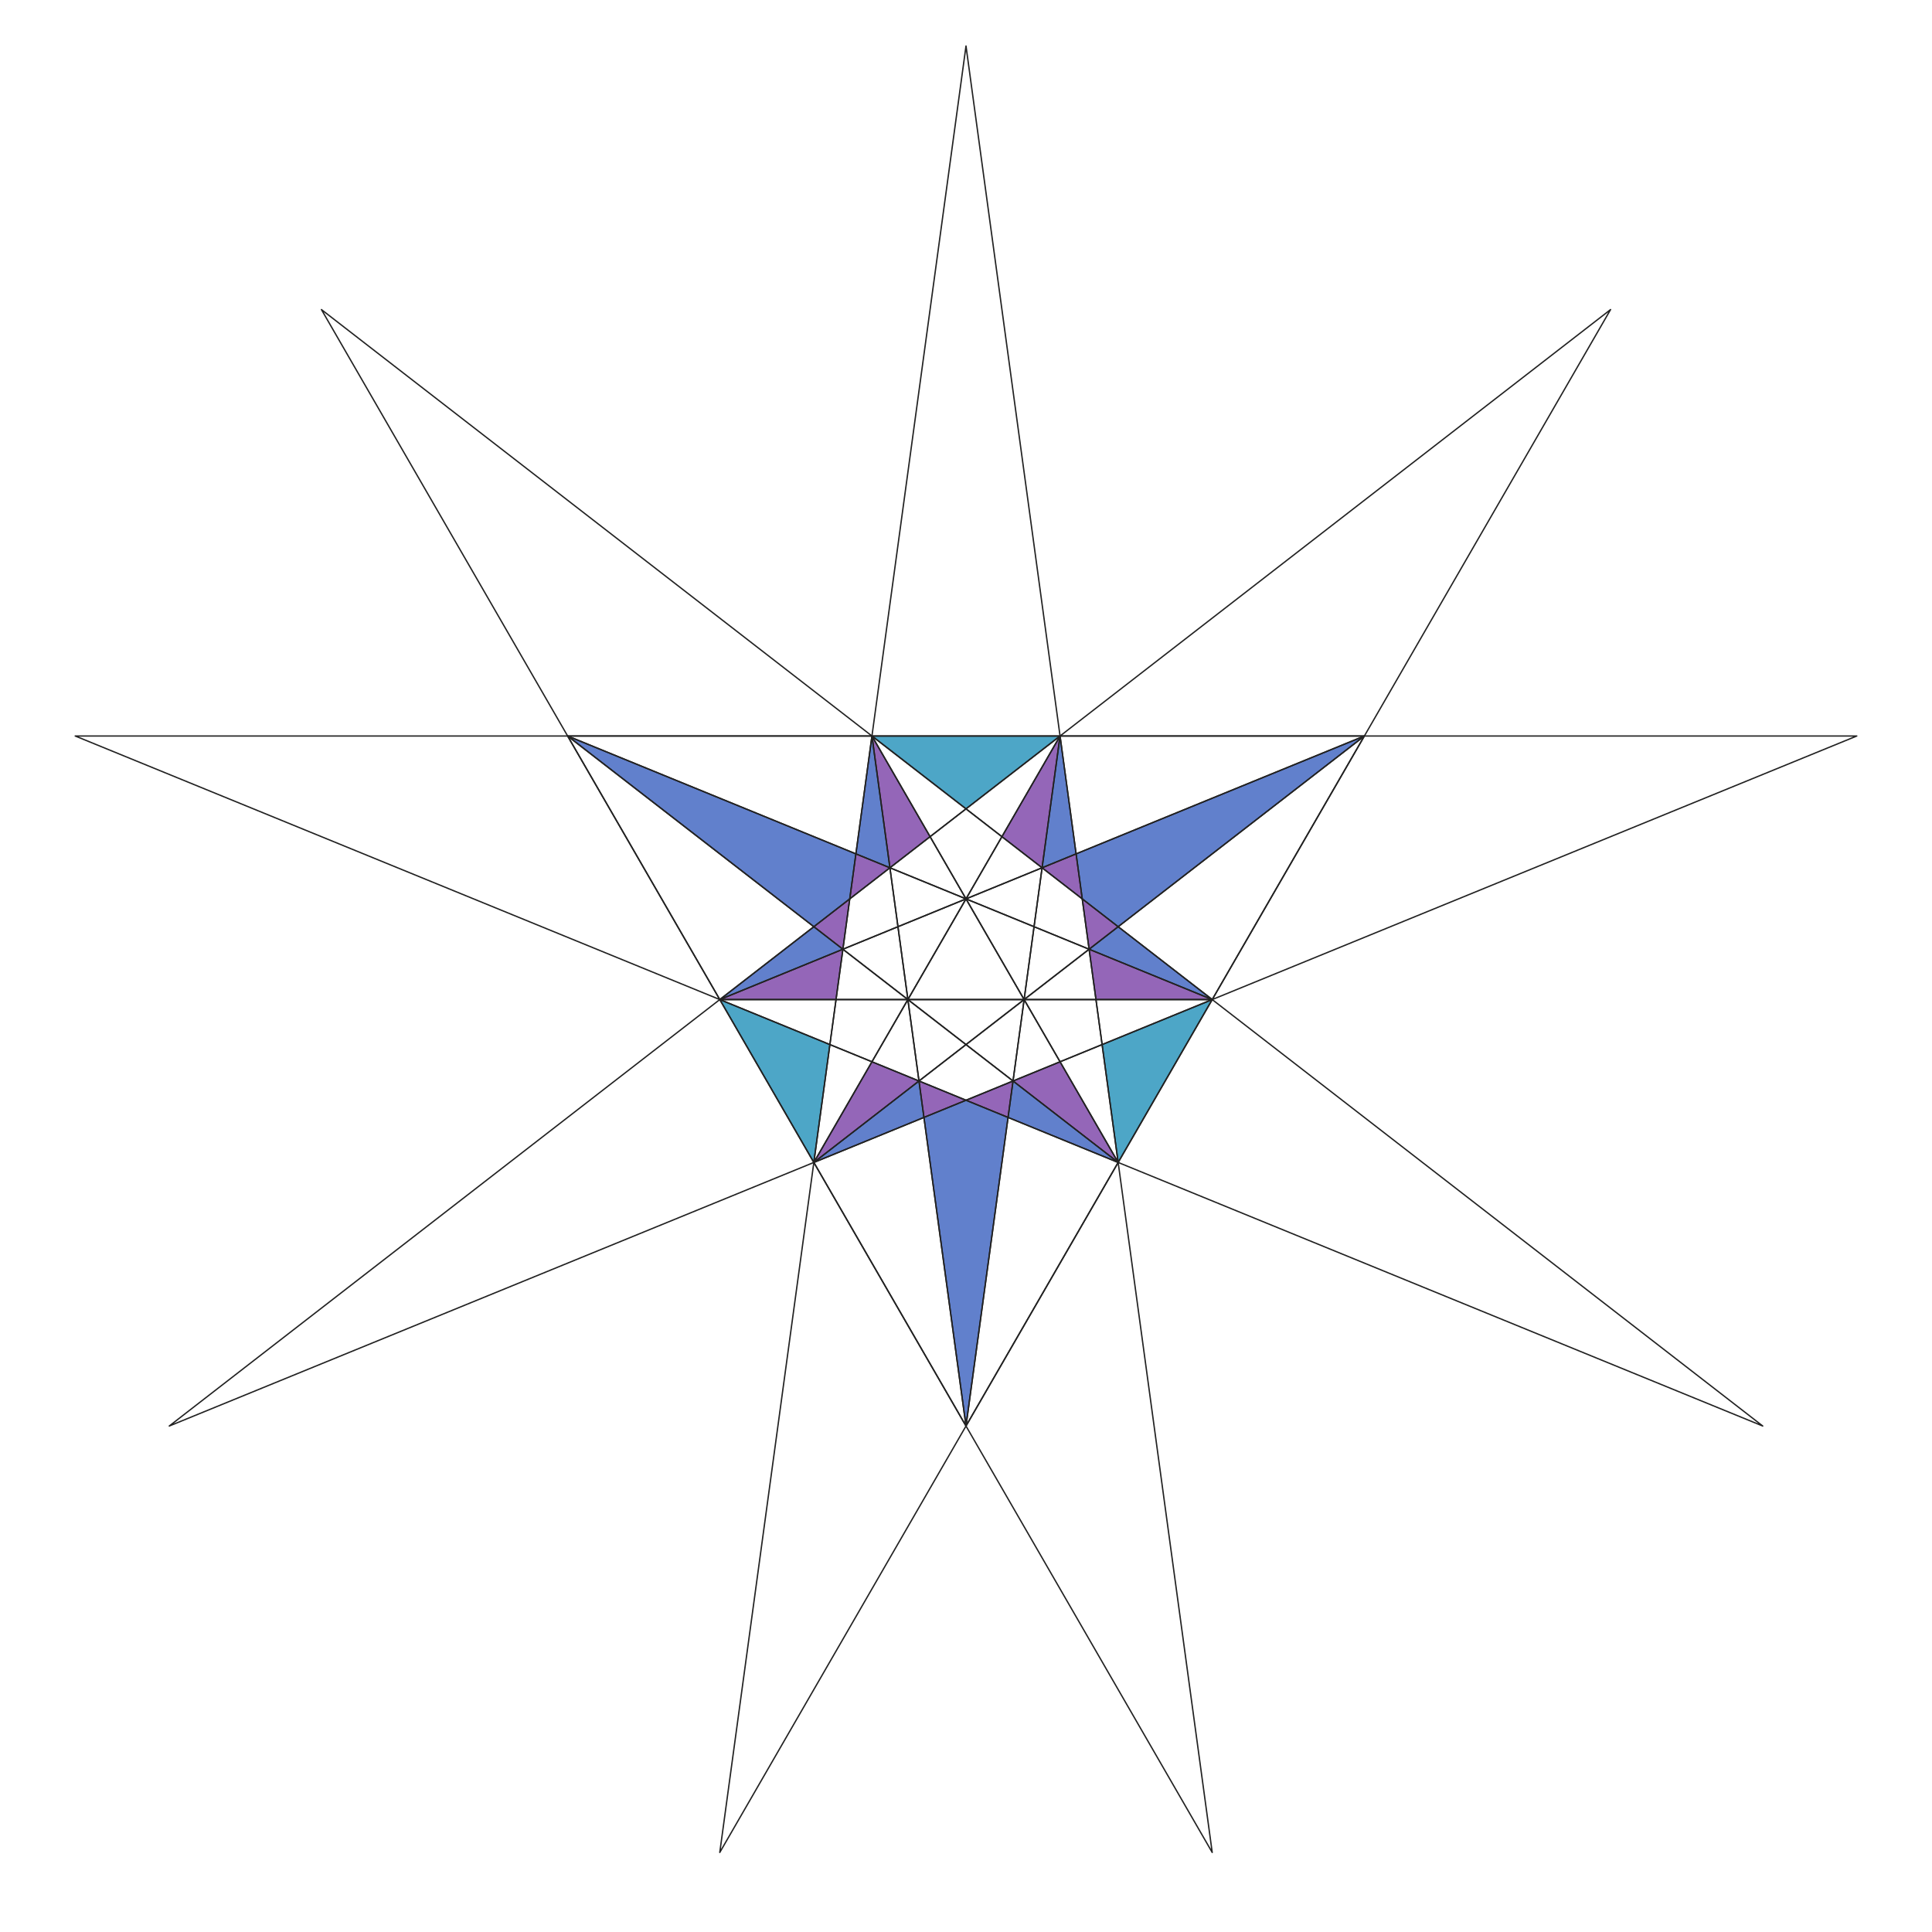
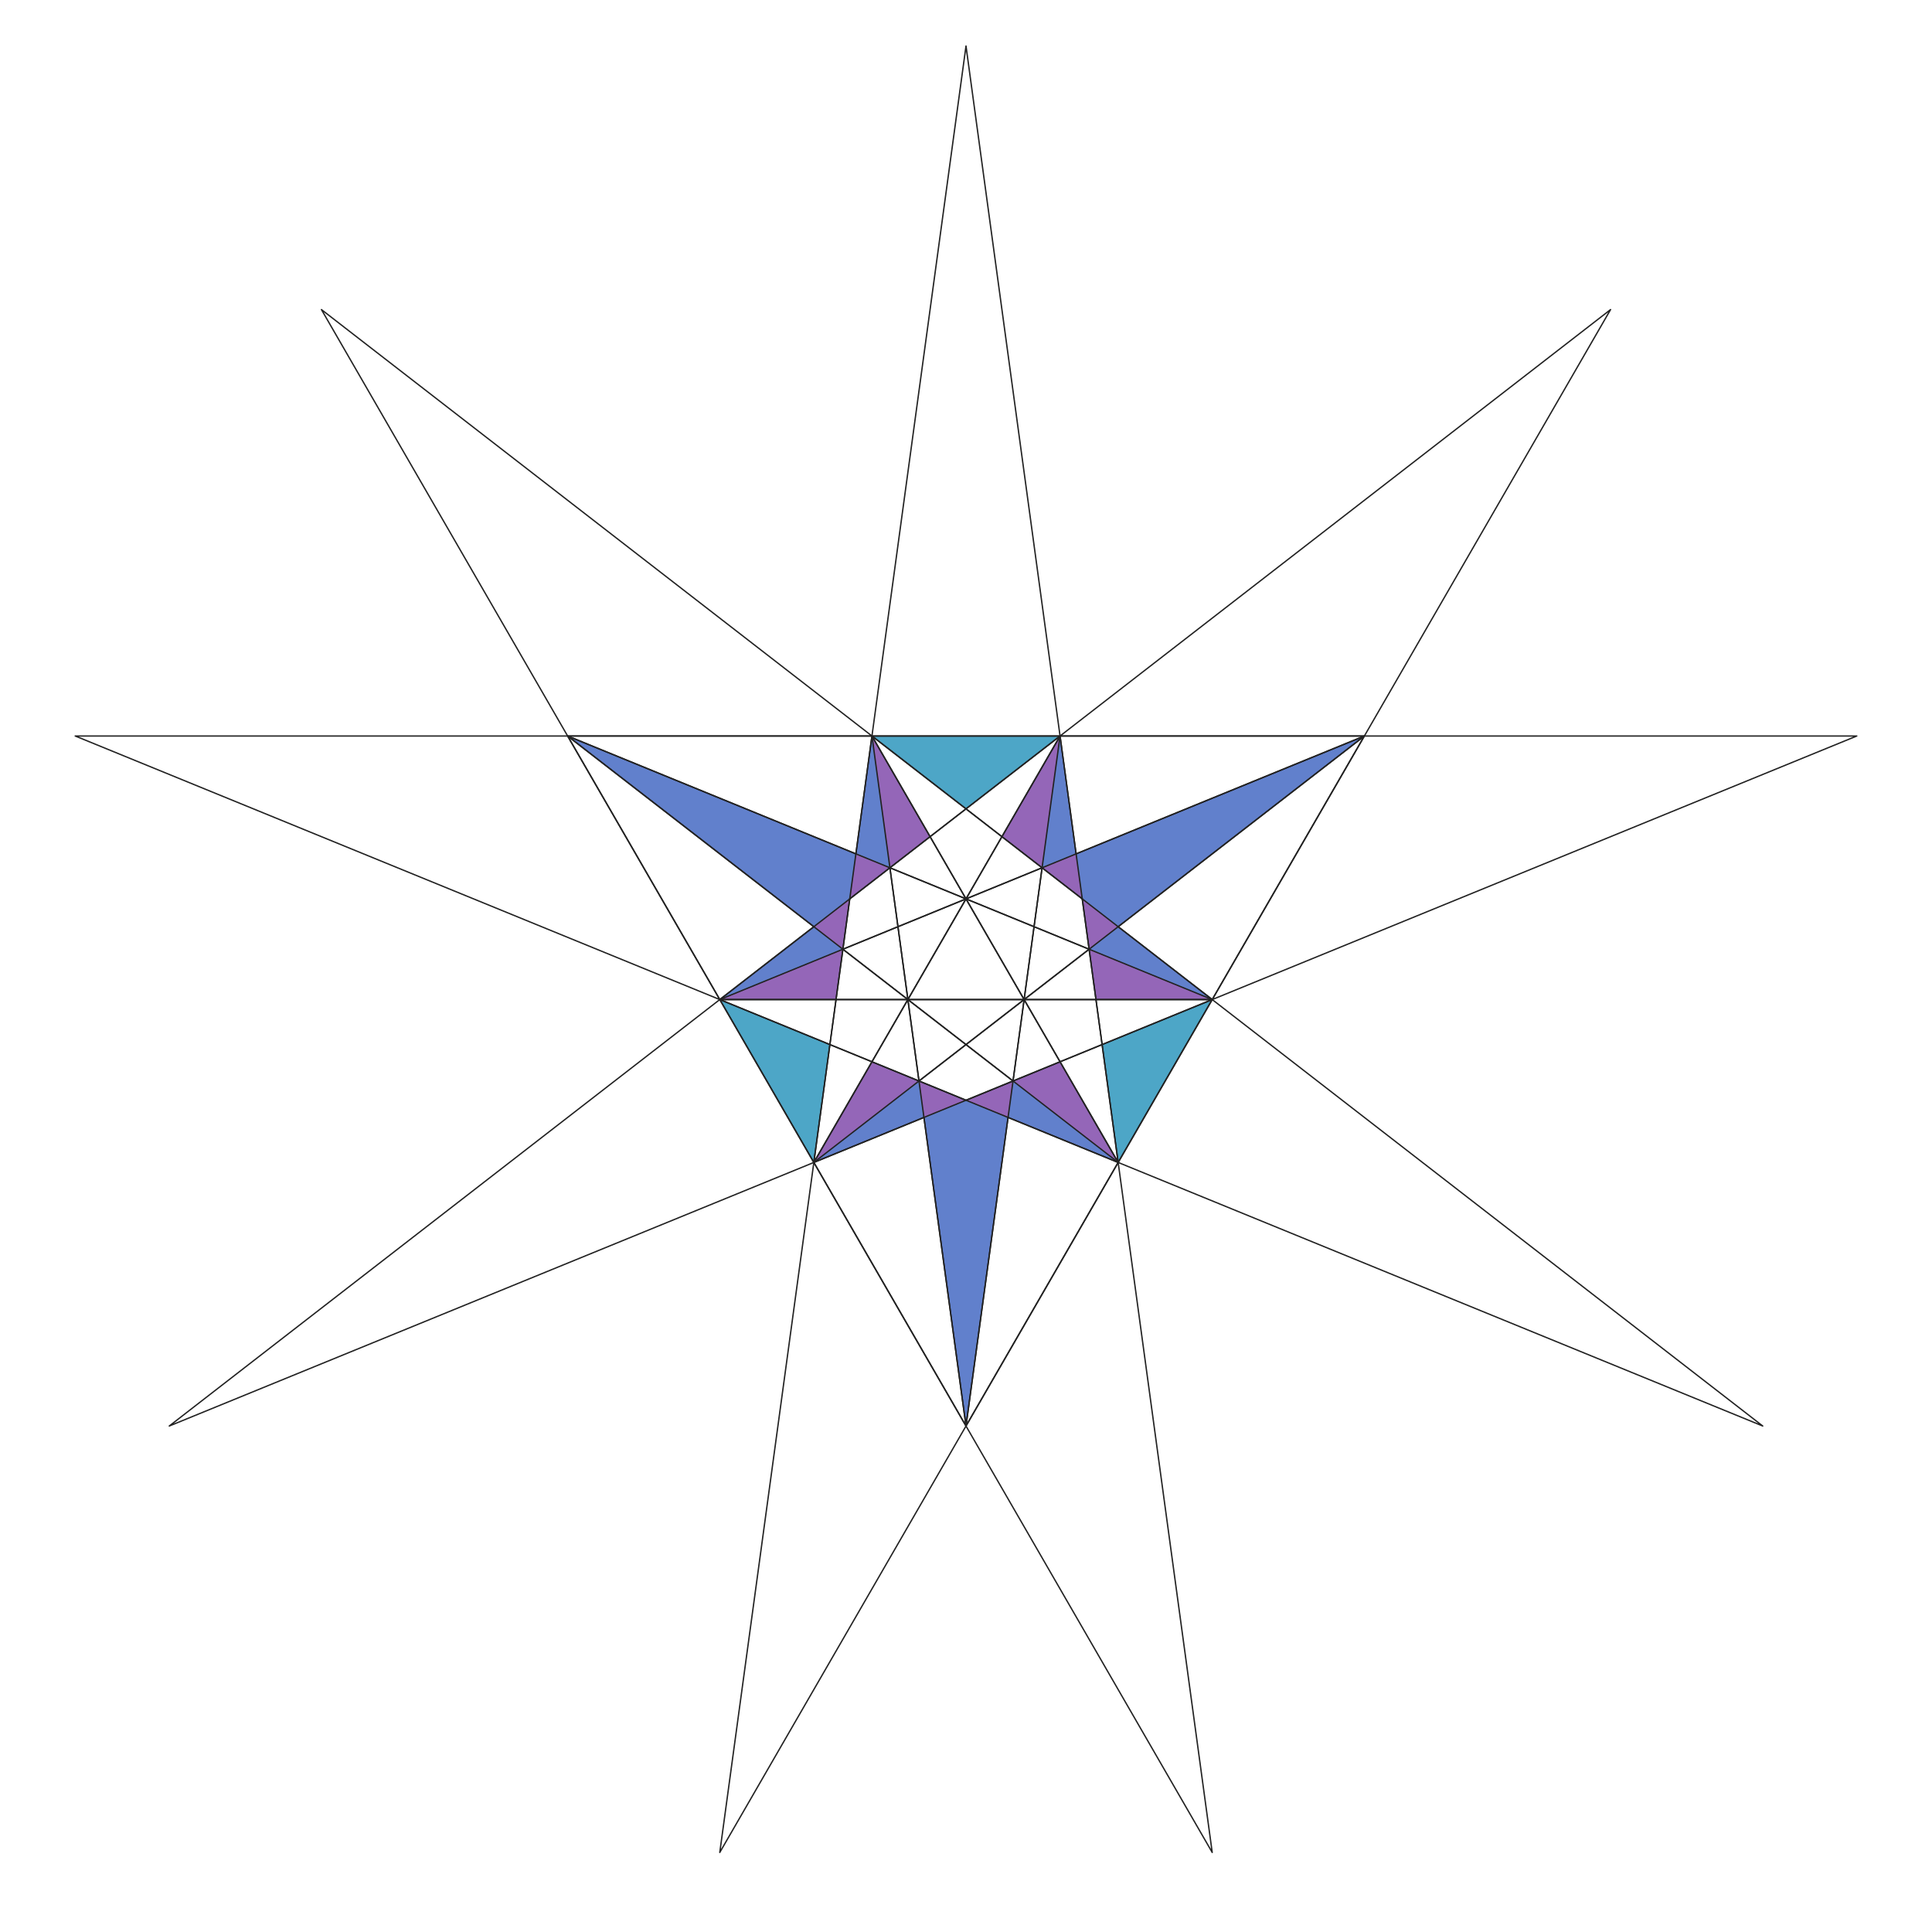
<svg xmlns="http://www.w3.org/2000/svg" viewBox="0 0 1000 1000" width="1000" height="1000">
  <rect width="1000" height="1000" fill="white" />
  <path d="M548.68,549.57L524.34,559.52L578.76,601.68Z" fill="rgb(148,102,184)" />
  <path d="M524.34,559.52L500,569.48L521.77,578.38Z" fill="rgb(148,102,184)" />
  <path d="M578.76,601.68L524.34,559.52L521.77,578.38Z" fill="rgb(97,128,204)" />
  <path d="M563.72,491.32L567.27,517.37L627.44,517.37Z" fill="rgb(148,102,184)" />
  <path d="M563.72,491.32L578.76,479.66L560.17,465.26Z" fill="rgb(148,102,184)" />
  <path d="M563.72,491.32L627.44,517.37L578.76,479.66Z" fill="rgb(97,128,204)" />
  <path d="M627.44,517.37L570.45,540.67L578.76,601.68Z" fill="rgb(77,166,199)" />
  <path d="M460.62,449.16L443.01,441.96L439.83,465.26Z" fill="rgb(148,102,184)" />
  <path d="M460.62,449.16L481.41,433.06L451.32,380.95Z" fill="rgb(148,102,184)" />
  <path d="M460.62,449.16L451.32,380.95L443.01,441.96Z" fill="rgb(97,128,204)" />
  <path d="M475.66,559.52L421.24,601.68L478.23,578.38Z" fill="rgb(97,128,204)" />
  <path d="M500,569.48L475.66,559.52L478.23,578.38Z" fill="rgb(148,102,184)" />
  <path d="M475.66,559.52L451.32,549.57L421.24,601.68Z" fill="rgb(148,102,184)" />
  <path d="M521.77,578.38L500,569.48L478.23,578.38L500,738.1Z" fill="rgb(97,128,204)" />
  <path d="M539.38,449.16L556.99,441.96L548.68,380.95Z" fill="rgb(97,128,204)" />
  <path d="M539.38,449.16L560.17,465.26L556.99,441.96Z" fill="rgb(148,102,184)" />
  <path d="M518.59,433.06L539.38,449.16L548.68,380.95Z" fill="rgb(148,102,184)" />
  <path d="M560.17,465.26L578.76,479.66L706.2,380.95L556.99,441.96Z" fill="rgb(97,128,204)" />
  <path d="M451.32,380.95L500,418.66L548.68,380.95Z" fill="rgb(77,166,199)" />
  <path d="M432.73,517.37L436.28,491.32L372.56,517.37Z" fill="rgb(148,102,184)" />
  <path d="M436.28,491.32L439.83,465.26L421.24,479.66Z" fill="rgb(148,102,184)" />
  <path d="M436.28,491.32L421.24,479.66L372.56,517.37Z" fill="rgb(97,128,204)" />
  <path d="M439.83,465.26L443.01,441.96L293.8,380.95L421.24,479.66Z" fill="rgb(97,128,204)" />
  <path d="M421.24,601.68L429.55,540.67L372.56,517.37Z" fill="rgb(77,166,199)" />
  <g fill="none" stroke="#222" stroke-width="0.7" stroke-linejoin="round">
    <path d="M500,465.26L469.92,517.37L530.08,517.37Z" />
    <path d="M500,465.26L530.08,517.37L535.22,479.66Z" />
    <path d="M469.92,517.37L500,465.26L464.78,479.66Z" />
    <path d="M530.08,517.37L469.92,517.37L500,540.67Z" />
    <path d="M530.08,517.37L563.72,491.32L535.22,479.66Z" />
    <path d="M530.08,517.37L500,540.67L524.34,559.52Z" />
    <path d="M563.72,491.32L530.08,517.37L567.27,517.37Z" />
    <path d="M530.08,517.37L524.34,559.52L548.68,549.57Z" />
    <path d="M530.08,517.37L548.68,549.57L570.45,540.67L567.27,517.37Z" />
    <path d="M469.92,517.37L464.78,479.66L436.28,491.32Z" />
    <path d="M500,540.67L469.92,517.37L475.66,559.52Z" />
    <path d="M524.34,559.52L500,540.67L475.66,559.52L500,569.48Z" />
    <path d="M469.92,517.37L436.28,491.32L432.73,517.37Z" />
    <path d="M475.66,559.52L469.92,517.37L451.32,549.57Z" />
    <path d="M451.32,549.57L469.92,517.37L432.73,517.37L429.55,540.67Z" />
    <path d="M464.78,479.66L500,465.26L460.62,449.16Z" />
    <path d="M436.28,491.32L464.78,479.66L460.62,449.16L439.83,465.26Z" />
    <path d="M500,465.26L535.22,479.66L539.38,449.16Z" />
    <path d="M539.38,449.16L535.22,479.66L563.72,491.32L560.17,465.26Z" />
    <path d="M500,465.26L539.38,449.16L518.59,433.06Z" />
    <path d="M460.62,449.16L500,465.26L481.41,433.06Z" />
    <path d="M481.41,433.06L500,465.26L518.59,433.06L500,418.66Z" />
    <path d="M548.68,549.57L578.76,601.68L570.45,540.67Z" />
    <path d="M500,738.1L478.23,578.38L421.24,601.68Z" />
    <path d="M567.27,517.37L570.45,540.67L627.44,517.37Z" />
    <path d="M548.68,380.95L556.99,441.96L706.2,380.95Z" />
    <path d="M372.56,517.37L421.24,479.66L293.8,380.95Z" />
    <path d="M451.32,380.95L481.41,433.06L500,418.66Z" />
    <path d="M421.24,601.68L451.32,549.57L429.55,540.67Z" />
    <path d="M578.76,601.68L521.77,578.38L500,738.1Z" />
    <path d="M500,418.66L518.59,433.06L548.68,380.95Z" />
    <path d="M706.2,380.95L578.76,479.66L627.44,517.37Z" />
    <path d="M429.55,540.67L432.73,517.37L372.56,517.37Z" />
    <path d="M293.8,380.95L443.01,441.96L451.32,380.95Z" />
    <path d="M548.68,380.95L706.2,380.95L833.63,160.23Z" />
    <path d="M451.32,380.95L548.68,380.95L500,23.81Z" />
    <path d="M293.8,380.95L451.32,380.95L166.37,160.23Z" />
    <path d="M500,738.1L421.24,601.68L372.56,958.82Z" />
    <path d="M372.56,517.37L293.8,380.95L38.93,380.95Z" />
    <path d="M421.24,601.68L372.56,517.37L87.61,738.1Z" />
    <path d="M627.44,517.37L578.76,601.68L912.39,738.1Z" />
    <path d="M578.76,601.68L500,738.1L627.44,958.82Z" />
    <path d="M706.2,380.95L627.44,517.37L961.07,380.95Z" />
  </g>
-   <g fill="none" stroke="#222" stroke-width="0.7" stroke-linejoin="round">
-     <path d="M548.68,549.57L524.34,559.52L578.76,601.68Z" />
-     <path d="M524.34,559.52L500,569.48L521.77,578.38Z" />
-     <path d="M578.76,601.68L524.34,559.52L521.77,578.38Z" />
-     <path d="M563.72,491.32L567.27,517.37L627.44,517.37Z" />
-     <path d="M563.72,491.32L578.76,479.66L560.17,465.26Z" />
-     <path d="M563.72,491.32L627.44,517.37L578.76,479.66Z" />
-     <path d="M627.44,517.37L570.45,540.67L578.76,601.68Z" />
-     <path d="M460.62,449.16L443.01,441.96L439.83,465.26Z" />
-     <path d="M460.62,449.16L481.41,433.06L451.32,380.95Z" />
-     <path d="M460.62,449.16L451.32,380.95L443.01,441.96Z" />
-     <path d="M475.66,559.52L421.24,601.68L478.23,578.38Z" />
-     <path d="M500,569.48L475.66,559.52L478.23,578.38Z" />
-     <path d="M475.66,559.52L451.32,549.57L421.24,601.68Z" />
-     <path d="M521.77,578.38L500,569.48L478.23,578.38L500,738.1Z" />
-     <path d="M539.38,449.16L556.99,441.96L548.68,380.95Z" />
-     <path d="M539.38,449.16L560.17,465.26L556.99,441.96Z" />
-     <path d="M518.59,433.06L539.38,449.16L548.68,380.95Z" />
-     <path d="M560.17,465.26L578.76,479.66L706.2,380.95L556.99,441.96Z" />
-     <path d="M451.32,380.95L500,418.66L548.68,380.95Z" />
-     <path d="M432.73,517.37L436.28,491.32L372.56,517.37Z" />
-     <path d="M436.28,491.32L439.83,465.26L421.24,479.66Z" />
-     <path d="M436.28,491.32L421.24,479.66L372.56,517.37Z" />
-     <path d="M439.83,465.26L443.01,441.96L293.8,380.95L421.24,479.66Z" />
-     <path d="M421.24,601.68L429.55,540.67L372.56,517.37Z" />
+   <g fill="none" stroke="#222" stroke-width="0.7" stroke-linecap="round" stroke-linejoin="round">
+     <path d="M524.34,559.52L578.76,601.68" />
+     <path d="M500,569.48L521.77,578.38" />
+     <path d="M521.77,578.38L524.34,559.52" />
+     <path d="M627.44,517.37L563.72,491.32" />
+     <path d="M563.72,491.32L578.76,479.66" />
+     <path d="M578.76,479.66L560.17,465.26" />
+     <path d="M460.62,449.16L443.01,441.96" />
+     <path d="M443.01,441.96L439.83,465.26" />
+     <path d="M451.32,380.95L460.62,449.16" />
+     <path d="M475.66,559.52L421.24,601.68" />
+     <path d="M478.23,578.38L475.66,559.52" />
+     <path d="M478.23,578.38L500,569.48" />
+     <path d="M539.38,449.16L556.99,441.96" />
+     <path d="M548.68,380.95L539.38,449.16" />
+     <path d="M560.17,465.26L556.99,441.96" />
+     <path d="M436.28,491.32L372.56,517.37" />
+     <path d="M439.83,465.26L421.24,479.66" />
+     <path d="M421.24,479.66L436.28,491.32" />
+   </g>
+   <g fill="none" stroke="#222" stroke-width="0.7" stroke-linecap="round" stroke-linejoin="round">
+     <path d="M548.68,549.57L524.34,559.52" />
+     <path d="M578.76,601.68L548.68,549.57" />
+     <path d="M524.34,559.52L500,569.48" />
+     <path d="M521.77,578.38L578.76,601.68" />
+     <path d="M563.72,491.32L567.27,517.37" />
+     <path d="M567.27,517.37L627.44,517.37" />
+     <path d="M560.17,465.26L563.72,491.32" />
+     <path d="M627.44,517.37L578.76,479.66" />
+     <path d="M627.44,517.37L570.45,540.67" />
+     <path d="M570.45,540.67L578.76,601.68" />
+     <path d="M578.76,601.68L627.44,517.37" />
+     <path d="M439.83,465.26L460.62,449.16" />
+     <path d="M460.62,449.16L481.41,433.06" />
+     <path d="M481.41,433.06L451.32,380.95" />
+     <path d="M451.32,380.95L443.01,441.96" />
+     <path d="M421.24,601.68L478.23,578.38" />
+     <path d="M500,569.48L475.66,559.52" />
+     <path d="M475.66,559.52L451.32,549.57" />
+     <path d="M451.32,549.57L421.24,601.68" />
+     <path d="M478.23,578.38L500,738.1" />
+     <path d="M500,738.1L521.77,578.38" />
+     <path d="M556.99,441.96L548.68,380.95" />
+     <path d="M539.38,449.16L560.17,465.26" />
+     <path d="M518.59,433.06L539.38,449.16" />
+     <path d="M548.68,380.95L518.59,433.06" />
+     <path d="M578.76,479.66L706.2,380.95" />
+     <path d="M706.2,380.95L556.99,441.96" />
+     <path d="M451.32,380.95L500,418.66" />
+     <path d="M500,418.66L548.68,380.95" />
+     <path d="M548.68,380.95L451.32,380.95" />
+     <path d="M432.73,517.37L436.28,491.32" />
+     <path d="M372.56,517.37L432.73,517.37" />
+     <path d="M436.28,491.32L439.83,465.26" />
+     <path d="M421.24,479.66L372.56,517.37" />
+     <path d="M443.01,441.96L293.8,380.95" />
+     <path d="M293.8,380.95L421.24,479.66" />
+     <path d="M421.24,601.68L429.55,540.67" />
+     <path d="M429.55,540.67L372.56,517.37" />
+     <path d="M372.56,517.37L421.24,601.68" />
  </g>
</svg>
